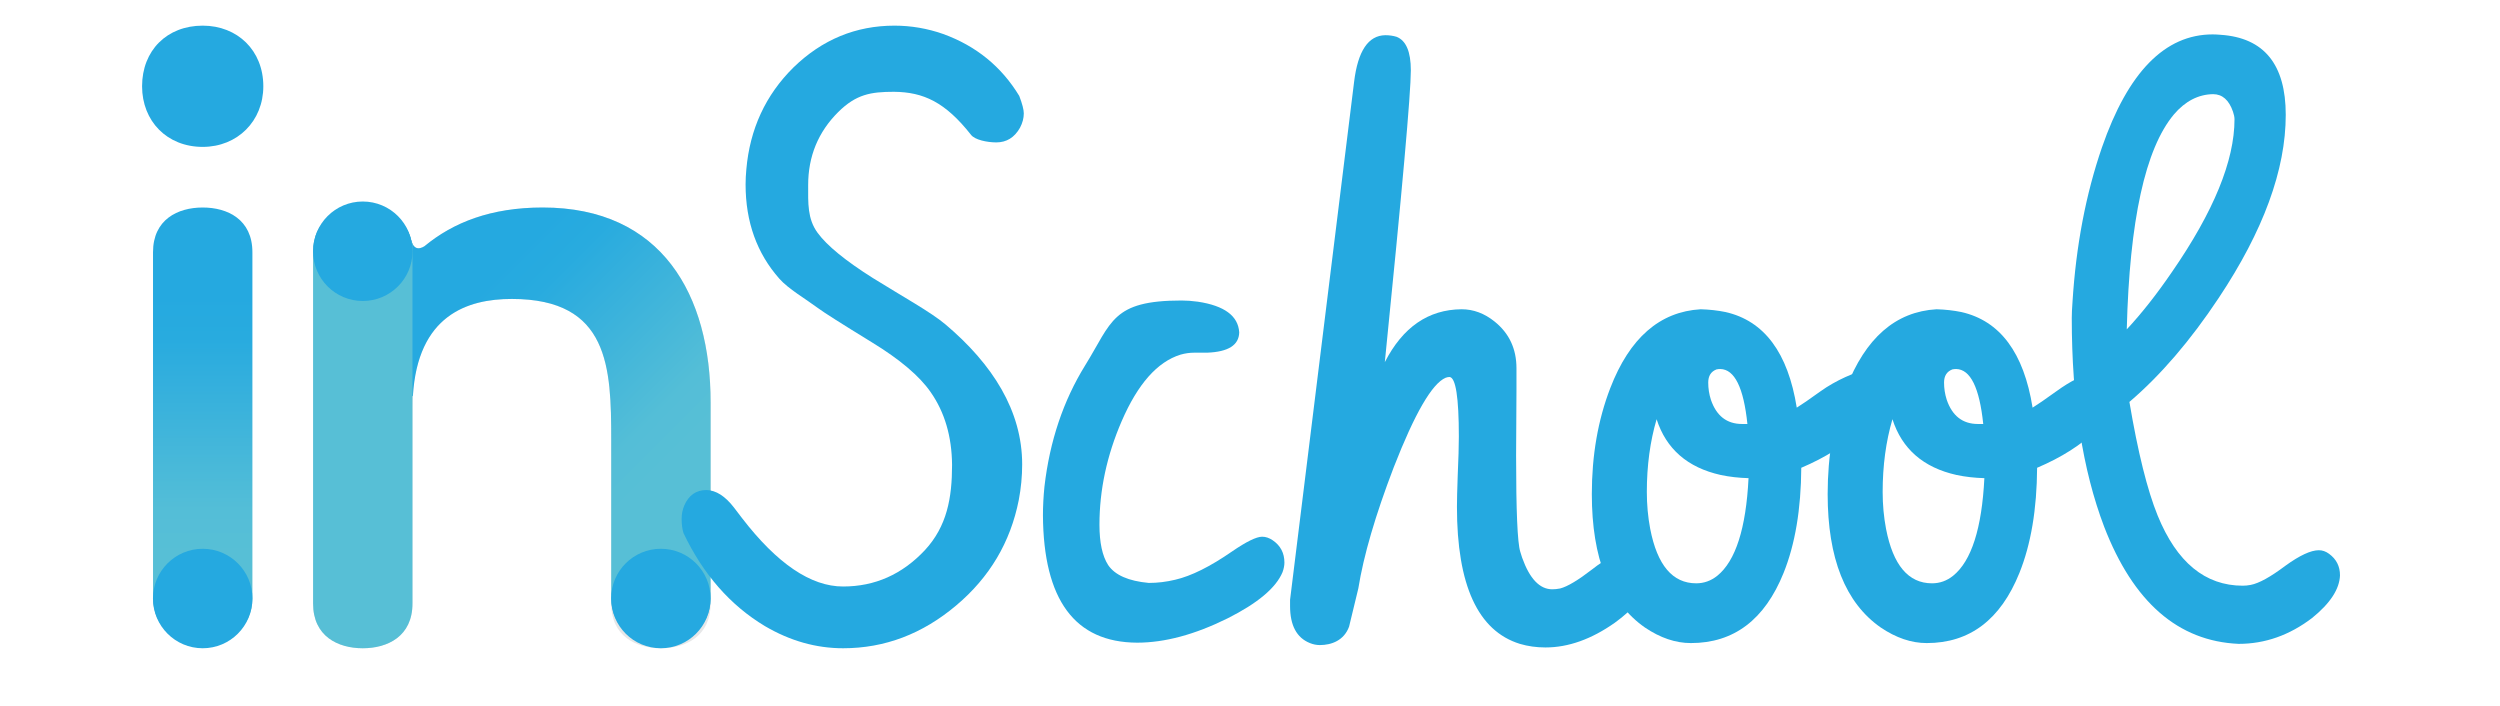
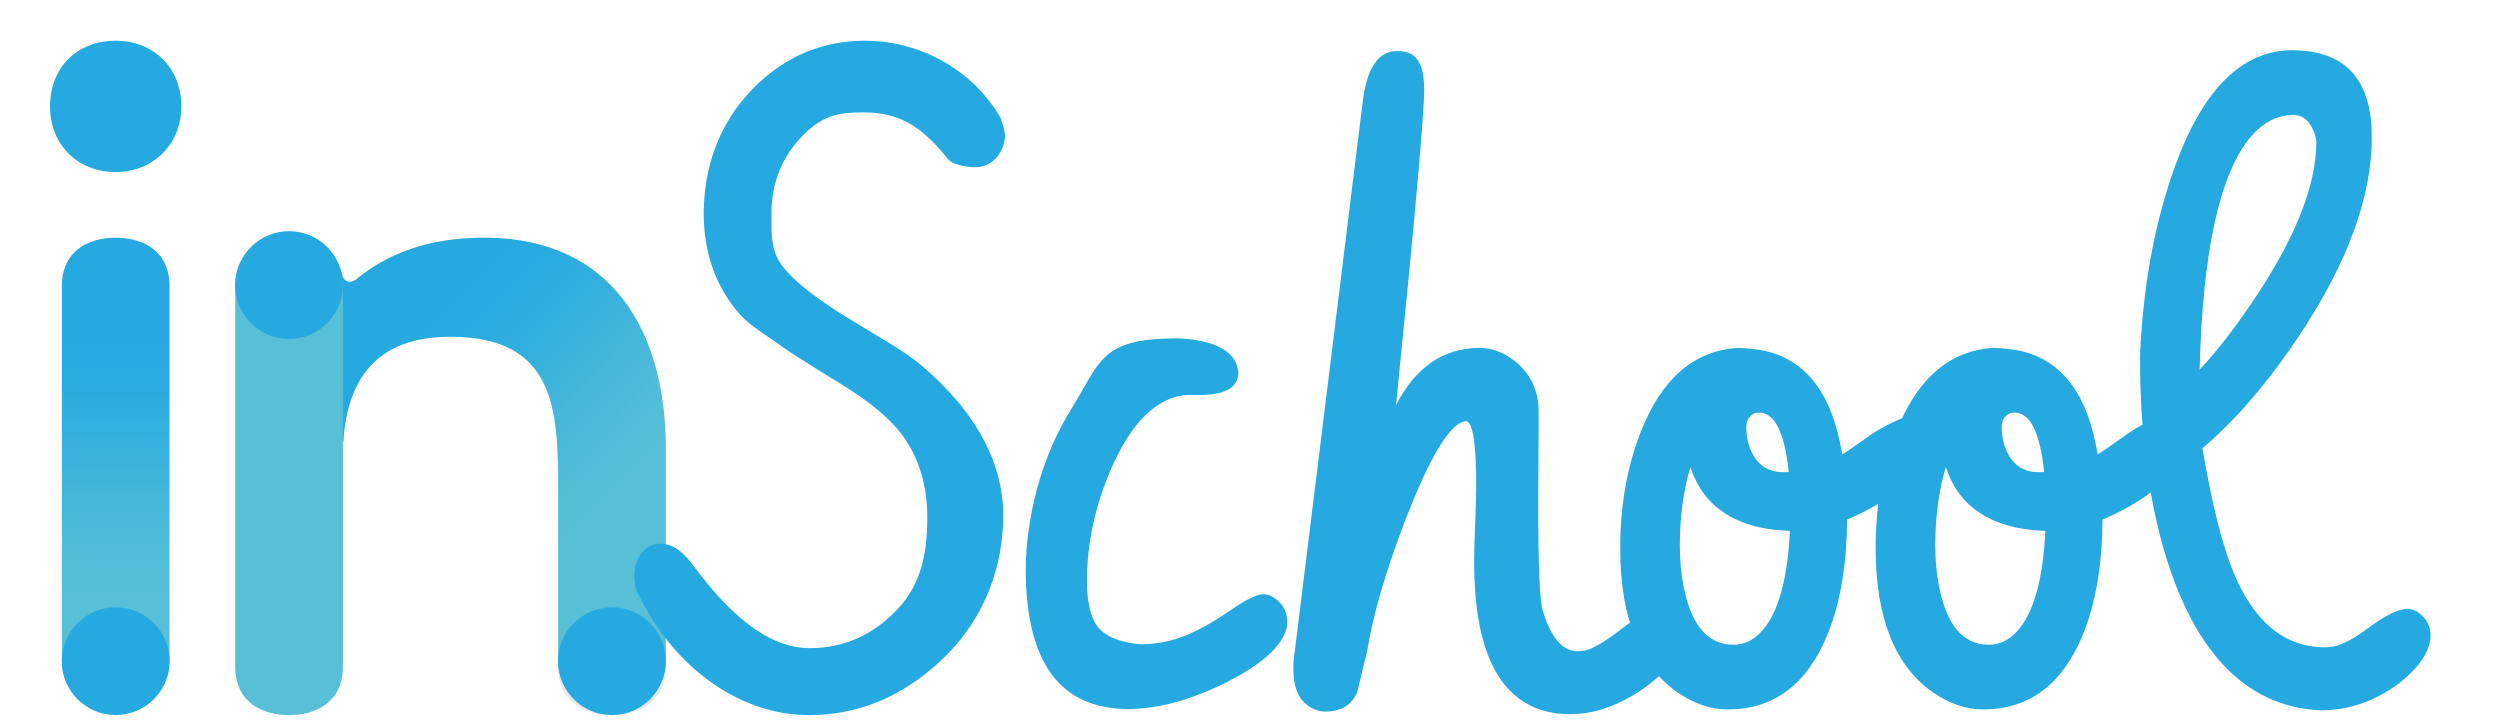
- <svg xmlns="http://www.w3.org/2000/svg" style="isolation:isolate" viewBox="50 50 340 110" width="390.89" height="110.276">
+ <svg xmlns="http://www.w3.org/2000/svg" style="isolation:isolate" viewBox="40 100 360 1" width="165" height="48">
  <defs>
    <clipPath id="_clipPath_GcwrqyDTHuRswORFHGYcFPxeRnkFFdV3">
      <rect width="390" height="160" />
    </clipPath>
  </defs>
  <g clip-path="url(#_clipPath_GcwrqyDTHuRswORFHGYcFPxeRnkFFdV3)">
    <linearGradient id="_lgradient_0" x1="0.5" y1="1" x2="0.5" y2="8.650723350989153e-7" gradientTransform="matrix(15.501,0,0,67.74,48.909,82.364)" gradientUnits="userSpaceOnUse">
      <stop offset="0%" stop-opacity="1" style="stop-color:rgb(87,191,214)" />
      <stop offset="10%" stop-opacity="1" style="stop-color:rgb(87,191,214)" />
      <stop offset="20%" stop-opacity="1" style="stop-color:rgb(87,191,214)" />
      <stop offset="30%" stop-opacity="1" style="stop-color:rgb(84,190,215)" />
      <stop offset="40%" stop-opacity="1" style="stop-color:rgb(73,185,217)" />
      <stop offset="50%" stop-opacity="1" style="stop-color:rgb(62,180,219)" />
      <stop offset="60%" stop-opacity="1" style="stop-color:rgb(51,175,221)" />
      <stop offset="70%" stop-opacity="1" style="stop-color:rgb(40,171,223)" />
      <stop offset="80%" stop-opacity="1" style="stop-color:rgb(37,169,224)" />
      <stop offset="90%" stop-opacity="1" style="stop-color:rgb(37,169,224)" />
      <stop offset="100%" stop-opacity="1" style="stop-color:rgb(37,169,224)" />
    </linearGradient>
    <path d=" M 48.909 89.34 L 48.909 143.128 C 48.909 148.244 52.784 150.104 56.659 150.104 L 56.659 150.104 C 60.534 150.104 64.41 148.244 64.41 143.128 L 64.41 143.128 L 64.41 89.34 C 64.41 84.224 60.534 82.364 56.659 82.364 L 56.659 82.364 C 52.784 82.364 48.909 84.224 48.909 89.34 Z " fill="url(#_lgradient_0)" />
    <path d=" M 89.375 113.829 L 89.375 144.129 C 89.375 149.244 85.5 151.104 81.625 151.104 C 77.75 151.104 73.875 149.244 73.875 144.129 L 73.875 89.34 C 73.875 84.225 77.75 82.364 81.625 82.364 C 85.034 82.364 88.29 83.76 89.22 87.635 C 89.375 88.1 89.685 88.72 90.305 88.72 C 90.77 88.72 91.234 88.41 91.234 88.41 C 95.729 84.689 101.619 82.364 109.68 82.364 C 128.279 82.364 135.874 96.005 135.874 112.744 L 135.874 144.129 C 135.874 149.244 131.999 151.104 128.124 151.104 C 124.249 151.104 120.374 149.244 120.374 144.129 L 120.374 118.635 C 120.374 107.319 120.064 96.625 104.874 96.625 C 97.59 96.625 89.375 99.415 89.375 113.829 Z " fill="rgb(230,231,232)" />
    <linearGradient id="_lgradient_1" x1="0.883" y1="0.858" x2="0.214" y2="-0.049" gradientTransform="matrix(49.881,0,0,67.74,85.993,82.364)" gradientUnits="userSpaceOnUse">
      <stop offset="0%" stop-opacity="1" style="stop-color:rgb(87,191,214)" />
      <stop offset="10%" stop-opacity="1" style="stop-color:rgb(87,191,214)" />
      <stop offset="20%" stop-opacity="1" style="stop-color:rgb(87,191,214)" />
      <stop offset="30%" stop-opacity="1" style="stop-color:rgb(84,190,215)" />
      <stop offset="40%" stop-opacity="1" style="stop-color:rgb(73,185,217)" />
      <stop offset="50%" stop-opacity="1" style="stop-color:rgb(62,180,219)" />
      <stop offset="60%" stop-opacity="1" style="stop-color:rgb(51,175,221)" />
      <stop offset="70%" stop-opacity="1" style="stop-color:rgb(40,171,223)" />
      <stop offset="80%" stop-opacity="1" style="stop-color:rgb(37,169,224)" />
      <stop offset="90%" stop-opacity="1" style="stop-color:rgb(37,169,224)" />
      <stop offset="100%" stop-opacity="1" style="stop-color:rgb(37,169,224)" />
    </linearGradient>
    <path d=" M 91.234 88.41 C 91.234 88.41 90.77 88.72 90.304 88.72 L 90.304 88.72 C 89.684 88.72 89.375 88.1 89.22 87.634 L 89.22 87.634 C 89.047 86.912 88.792 86.278 88.472 85.722 L 88.472 85.722 C 87.146 87.191 86.314 89.062 86.271 91.467 L 86.271 91.467 C 86.18 96.73 86.089 101.992 85.997 107.253 L 85.997 107.253 C 85.986 107.905 85.978 108.579 86.228 109.18 L 86.228 109.18 C 86.688 110.283 87.869 110.862 88.898 111.468 L 88.898 111.468 C 89.083 111.578 89.258 111.697 89.438 111.812 L 89.438 111.812 C 90.178 99.158 97.944 96.624 104.874 96.624 L 104.874 96.624 C 120.065 96.624 120.374 107.319 120.374 118.635 L 120.374 118.635 L 120.374 143.128 C 120.374 148.244 124.249 150.104 128.124 150.104 L 128.124 150.104 C 131.999 150.104 135.874 148.244 135.874 143.128 L 135.874 143.128 L 135.874 112.744 C 135.874 96.004 128.279 82.364 109.68 82.364 L 109.68 82.364 C 101.619 82.364 95.73 84.689 91.234 88.41 Z " fill="url(#_lgradient_1)" />
    <path d=" M 91.234 88.405 C 91.234 88.405 90.77 88.714 90.304 88.714 L 90.304 88.714 C 89.684 88.714 89.375 88.095 89.22 87.63 L 89.22 87.63 C 89.047 86.908 88.792 86.273 88.472 85.716 L 88.472 85.716 C 87.146 87.186 86.314 89.057 86.271 91.463 L 86.271 91.463 C 86.18 96.725 86.089 101.987 85.997 107.249 L 85.997 107.249 C 85.986 107.901 85.978 108.574 86.228 109.176 L 86.228 109.176 C 86.688 110.279 87.869 110.858 88.898 111.464 L 88.898 111.464 C 89.083 111.573 89.258 111.693 89.438 111.808 L 89.438 111.808 C 90.178 99.153 97.944 96.62 104.874 96.62 L 104.874 96.62 C 110.619 96.62 114.234 98.152 116.51 100.665 L 116.51 100.665 C 116.788 97.39 116.529 94.085 115.5 90.974 L 115.5 90.974 C 114.39 87.621 112.318 84.527 109.556 82.364 L 109.556 82.364 C 101.562 82.388 95.706 84.705 91.234 88.405 Z " fill="none" />
    <path d=" M 131.649 133.151 C 131.453 132.537 131.354 131.794 131.354 130.93 C 131.354 130.19 131.492 129.492 131.767 128.832 C 132.472 127.23 133.626 126.427 135.233 126.427 C 136.722 126.469 138.15 127.38 139.523 129.164 C 139.953 129.744 140.363 130.282 140.754 130.779 C 146.24 137.908 151.5 141.474 156.536 141.474 C 161.495 141.474 165.743 139.589 169.286 135.815 C 172.747 132.085 173.532 127.652 173.532 122.511 C 173.493 118.075 172.386 114.304 170.217 111.193 C 168.48 108.666 165.4 106.056 160.978 103.359 C 156.32 100.501 153.546 98.738 152.656 98.077 C 150.646 96.587 147.998 95.056 146.609 93.482 C 143.088 89.509 141.33 84.606 141.33 78.769 C 141.33 78.025 141.368 77.239 141.447 76.41 C 141.997 70.119 144.445 64.823 148.798 60.518 C 153.265 56.174 158.519 54 164.556 54 C 167.144 54 169.672 54.435 172.14 55.3 C 177.274 57.158 181.233 60.379 184.013 64.963 C 184.484 66.201 184.72 67.109 184.72 67.687 C 184.72 68.431 184.522 69.174 184.13 69.918 C 183.27 71.446 182.036 72.21 180.429 72.21 C 179.019 72.21 177.076 71.815 176.489 71.028 C 172.467 65.931 169.092 64.362 164.475 64.317 C 160.841 64.317 158.57 64.707 155.768 67.484 C 152.648 70.593 151.089 74.385 151.089 78.863 C 151.089 81.64 150.952 84.127 152.57 86.323 C 154.029 88.313 156.892 90.656 161.159 93.349 C 165.816 96.25 170.233 98.674 172.521 100.612 C 179.855 106.808 184.467 114.076 184.467 122.422 C 184.467 124.279 184.289 126.14 183.935 127.996 C 182.636 134.563 179.39 140.035 174.194 144.414 C 168.918 148.873 163.034 151.105 156.54 151.105 C 152.326 151.105 148.262 149.952 144.339 147.648 C 138.934 144.401 134.703 139.568 131.649 133.151 Z " fill="rgb(37,169,224)" />
    <path d=" M 187.707 130.353 C 187.707 128.946 187.784 127.456 187.943 125.88 C 188.765 118.797 190.879 112.502 194.286 106.993 C 198.479 100.243 198.447 96.868 209.328 96.868 C 210.112 96.868 210.953 96.929 211.854 97.052 C 216.007 97.675 218.16 99.269 218.318 101.836 C 218.277 103.825 216.615 104.881 213.324 105.005 L 211.326 105.005 C 210.581 105.005 209.856 105.11 209.152 105.316 C 205.547 106.435 202.492 109.893 199.984 115.691 C 197.674 121.034 196.52 126.419 196.52 131.844 C 196.52 134.619 196.97 136.711 197.87 138.119 C 198.928 139.692 201.044 140.626 204.216 140.916 C 205.587 140.916 206.958 140.75 208.329 140.42 C 210.835 139.84 213.793 138.368 217.201 136.007 C 219.434 134.476 221.001 133.708 221.902 133.708 C 222.449 133.708 222.997 133.893 223.545 134.267 C 224.76 135.096 225.368 136.255 225.368 137.747 C 225.368 138.202 225.269 138.698 225.075 139.238 C 224.055 141.682 221.196 144.084 216.498 146.444 C 211.403 148.97 206.702 150.234 202.395 150.234 C 192.68 150.193 187.784 143.565 187.707 130.353 Z " fill="rgb(37,169,224)" />
    <path d=" M 235.453 147.733 C 234.67 149.878 232.73 150.608 230.883 150.608 C 230.368 150.608 229.853 150.502 229.339 150.296 C 227.278 149.467 226.249 147.541 226.249 144.518 L 226.249 143.545 L 236.237 62.759 C 236.822 57.955 238.443 55.533 241.099 55.49 C 241.725 55.49 242.311 55.573 242.856 55.739 C 244.34 56.32 245.085 58.064 245.085 60.97 C 245.085 64.54 243.73 79.71 241.027 106.481 C 243.825 101.023 247.813 98.278 252.996 98.233 C 254.848 98.233 256.569 98.876 258.159 100.159 C 260.426 101.982 261.56 104.406 261.56 107.429 L 261.56 110.907 C 261.521 115.174 261.502 118.555 261.502 121.052 C 261.502 129.671 261.717 134.666 262.148 136.038 C 262.225 136.332 262.325 136.642 262.442 136.975 C 263.616 140.264 265.184 141.909 267.144 141.909 C 267.534 141.909 267.945 141.866 268.376 141.781 C 269.512 141.487 271.177 140.49 273.371 138.797 C 275.524 137.102 277.249 136.256 278.541 136.256 C 279.012 136.256 279.482 136.4 279.952 136.69 C 281.204 137.477 281.832 138.72 281.832 140.419 C 281.832 140.543 281.811 140.708 281.774 140.915 C 281.498 142.903 279.872 144.974 276.896 147.127 C 273.253 149.695 269.648 150.98 266.084 150.98 C 264.675 150.98 263.342 150.792 262.09 150.42 C 255.548 148.391 252.277 141.267 252.277 129.048 C 252.277 128.014 252.316 126.398 252.395 124.201 C 252.511 121.592 252.573 119.563 252.573 118.114 C 252.573 111.986 252.088 108.878 251.123 108.796 C 250.934 108.796 250.731 108.838 250.507 108.918 C 248.387 109.834 245.691 114.489 242.417 122.884 C 239.553 130.367 237.712 136.663 236.895 141.775" fill="rgb(37,169,224)" />
    <path d=" M 296.755 116.127 L 297.578 116.127 C 296.991 110.452 295.578 107.595 293.347 107.553 C 293.152 107.553 292.955 107.574 292.76 107.614 C 291.897 107.947 291.467 108.629 291.467 109.664 C 291.467 110.576 291.603 111.466 291.88 112.336 C 292.739 114.863 294.366 116.127 296.755 116.127 Z  M 297.754 124.575 C 296.227 124.535 294.777 124.369 293.406 124.078 C 288.236 122.919 284.906 120.019 283.418 115.381 C 282.398 118.853 281.892 122.632 281.892 126.723 C 281.892 128.706 282.066 130.628 282.419 132.486 C 283.516 138.147 285.905 140.977 289.588 140.977 C 290.801 140.977 291.897 140.587 292.878 139.801 C 295.737 137.49 297.362 132.416 297.754 124.575 Z  M 290.293 98.234 C 291.664 98.274 292.955 98.419 294.169 98.668 C 300.202 100.036 303.903 105.005 305.275 113.579 C 306.018 113.123 307.252 112.273 308.976 111.032 C 311.326 109.334 314.706 107.847 315.919 107.847 C 316.506 107.847 316.408 108.63 316.028 109.044 C 317.24 109.872 317.848 110.99 317.848 112.397 C 317.81 113.808 316.946 115.359 315.263 117.058 C 312.874 119.378 309.779 121.345 305.98 122.958 C 305.941 129.421 305.019 134.888 303.218 139.362 C 300.281 146.651 295.462 150.296 288.765 150.296 C 286.375 150.296 283.986 149.487 281.597 147.872 C 276.073 144.022 273.313 137.083 273.313 127.061 C 273.313 121.013 274.271 115.507 276.189 110.534 C 279.208 102.706 283.907 98.607 290.293 98.234 Z " fill="rgb(37,169,224)" />
    <path d=" M 333.537 116.127 L 334.359 116.127 C 333.772 110.452 332.36 107.595 330.128 107.553 C 329.933 107.553 329.737 107.574 329.542 107.614 C 328.678 107.947 328.247 108.629 328.247 109.664 C 328.247 110.576 328.384 111.466 328.661 112.336 C 329.52 114.863 331.147 116.127 333.537 116.127 Z  M 334.536 124.575 C 333.008 124.535 331.558 124.369 330.187 124.078 C 325.017 122.919 321.687 120.019 320.199 115.381 C 319.179 118.853 318.672 122.632 318.672 126.723 C 318.672 128.706 318.847 130.628 319.2 132.486 C 320.297 138.147 322.687 140.977 326.369 140.977 C 327.582 140.977 328.678 140.587 329.659 139.801 C 332.518 137.49 334.143 132.416 334.536 124.575 Z  M 327.074 98.234 C 328.445 98.274 329.737 98.419 330.951 98.668 C 336.983 100.036 340.684 105.005 342.056 113.579 C 342.8 113.123 344.033 112.273 345.757 111.032 C 348.107 109.334 349.889 108.484 351.105 108.484 C 351.691 108.484 352.259 108.671 352.809 109.044 C 354.021 109.872 354.629 110.99 354.629 112.397 C 354.591 113.808 353.727 115.359 352.044 117.058 C 349.655 119.378 346.56 121.345 342.761 122.958 C 342.722 129.421 341.801 134.888 339.999 139.362 C 337.062 146.651 332.244 150.296 325.547 150.296 C 323.156 150.296 320.767 149.487 318.378 147.872 C 312.854 144.022 310.094 137.083 310.094 127.061 C 310.094 121.013 311.052 115.507 312.97 110.534 C 315.99 102.706 320.688 98.607 327.074 98.234 Z " fill="rgb(37,169,224)" />
    <path d=" M 370.201 64.685 C 367.889 64.727 365.851 65.784 364.089 67.856 C 359.623 73.203 357.176 84.374 356.745 101.369 C 359.095 98.842 361.445 95.857 363.795 92.416 C 370.297 83.006 373.548 75.069 373.548 68.603 C 373.548 68.27 373.469 67.877 373.312 67.421 C 372.686 65.597 371.648 64.685 370.201 64.685 Z  M 374.196 150.42 C 364.755 150.006 357.764 143.919 353.219 132.154 C 349.852 123.293 348.167 112.44 348.167 99.601 C 348.167 98.937 348.205 98.09 348.284 97.053 C 348.833 88.315 350.36 80.3 352.867 73.01 C 356.939 61.247 362.698 55.366 370.141 55.366 C 370.533 55.366 370.943 55.388 371.376 55.427 C 378.151 55.88 381.54 60.04 381.54 67.907 C 381.54 76.478 378.052 86.001 371.081 96.476 C 366.654 103.142 362.012 108.545 357.156 112.686 C 358.487 120.564 359.957 126.469 361.562 130.406 C 364.538 137.702 368.966 141.349 374.841 141.349 C 375.232 141.349 375.644 141.307 376.075 141.225 C 377.367 140.977 379.17 139.98 381.482 138.24 C 383.714 136.623 385.455 135.815 386.71 135.815 C 387.259 135.815 387.787 136.002 388.296 136.374 C 389.432 137.203 390 138.323 390 139.731 C 389.922 141.887 388.472 144.102 385.653 146.382 C 382.127 149.074 378.306 150.42 374.196 150.42 Z " fill="rgb(37,169,224)" />
    <path d=" M 56.659 72.91 C 51.079 72.91 47.204 68.88 47.204 63.455 C 47.204 57.875 51.079 54 56.659 54 C 62.084 54 66.113 57.875 66.113 63.455 C 66.113 68.88 62.084 72.91 56.659 72.91 Z " fill="rgb(37,169,224)" />
    <linearGradient id="_lgradient_2" x1="0.5" y1="0" x2="1.5" y2="16331179031669730" gradientTransform="matrix(15.5,0,0,68.74,73.875,82.364)" gradientUnits="userSpaceOnUse">
      <stop offset="0%" stop-opacity="1" style="stop-color:rgb(87,191,214)" />
      <stop offset="10%" stop-opacity="1" style="stop-color:rgb(87,191,214)" />
      <stop offset="20%" stop-opacity="1" style="stop-color:rgb(87,191,214)" />
      <stop offset="30%" stop-opacity="1" style="stop-color:rgb(84,190,215)" />
      <stop offset="40%" stop-opacity="1" style="stop-color:rgb(73,185,217)" />
      <stop offset="50%" stop-opacity="1" style="stop-color:rgb(62,180,219)" />
      <stop offset="60%" stop-opacity="1" style="stop-color:rgb(51,175,221)" />
      <stop offset="70%" stop-opacity="1" style="stop-color:rgb(40,171,223)" />
      <stop offset="80%" stop-opacity="1" style="stop-color:rgb(37,169,224)" />
      <stop offset="90%" stop-opacity="1" style="stop-color:rgb(37,169,224)" />
      <stop offset="100%" stop-opacity="1" style="stop-color:rgb(37,169,224)" />
    </linearGradient>
    <path d=" M 73.875 89.34 L 73.875 144.129 C 73.875 149.244 77.75 151.104 81.625 151.104 L 81.625 151.104 C 85.5 151.104 89.375 149.244 89.375 144.129 L 89.375 144.129 L 89.375 113.829 L 89.375 88.013 C 89.312 87.885 89.259 87.755 89.22 87.634 L 89.22 87.634 C 88.29 83.76 85.034 82.364 81.625 82.364 L 81.625 82.364 C 77.75 82.364 73.875 84.224 73.875 89.34 Z " fill="url(#_lgradient_2)" />
    <path d=" M 89.383 89.186 C 89.383 93.471 85.909 96.944 81.625 96.944 C 77.34 96.944 73.867 93.471 73.867 89.186 C 73.867 84.902 77.34 81.428 81.625 81.428 C 85.909 81.428 89.383 84.902 89.383 89.186 Z " fill="rgb(37,169,224)" />
    <path d=" M 64.417 143.347 C 64.417 147.631 60.943 151.105 56.659 151.105 C 52.374 151.105 48.901 147.631 48.901 143.347 C 48.901 139.062 52.374 135.589 56.659 135.589 C 60.943 135.589 64.417 139.062 64.417 143.347 Z " fill="rgb(37,169,224)" />
    <path d=" M 135.874 143.347 C 135.874 147.631 132.401 151.105 128.116 151.105 C 123.832 151.105 120.358 147.631 120.358 143.347 C 120.358 139.062 123.832 135.589 128.116 135.589 C 132.401 135.589 135.874 139.062 135.874 143.347 Z " fill="rgb(37,169,224)" />
  </g>
</svg>
